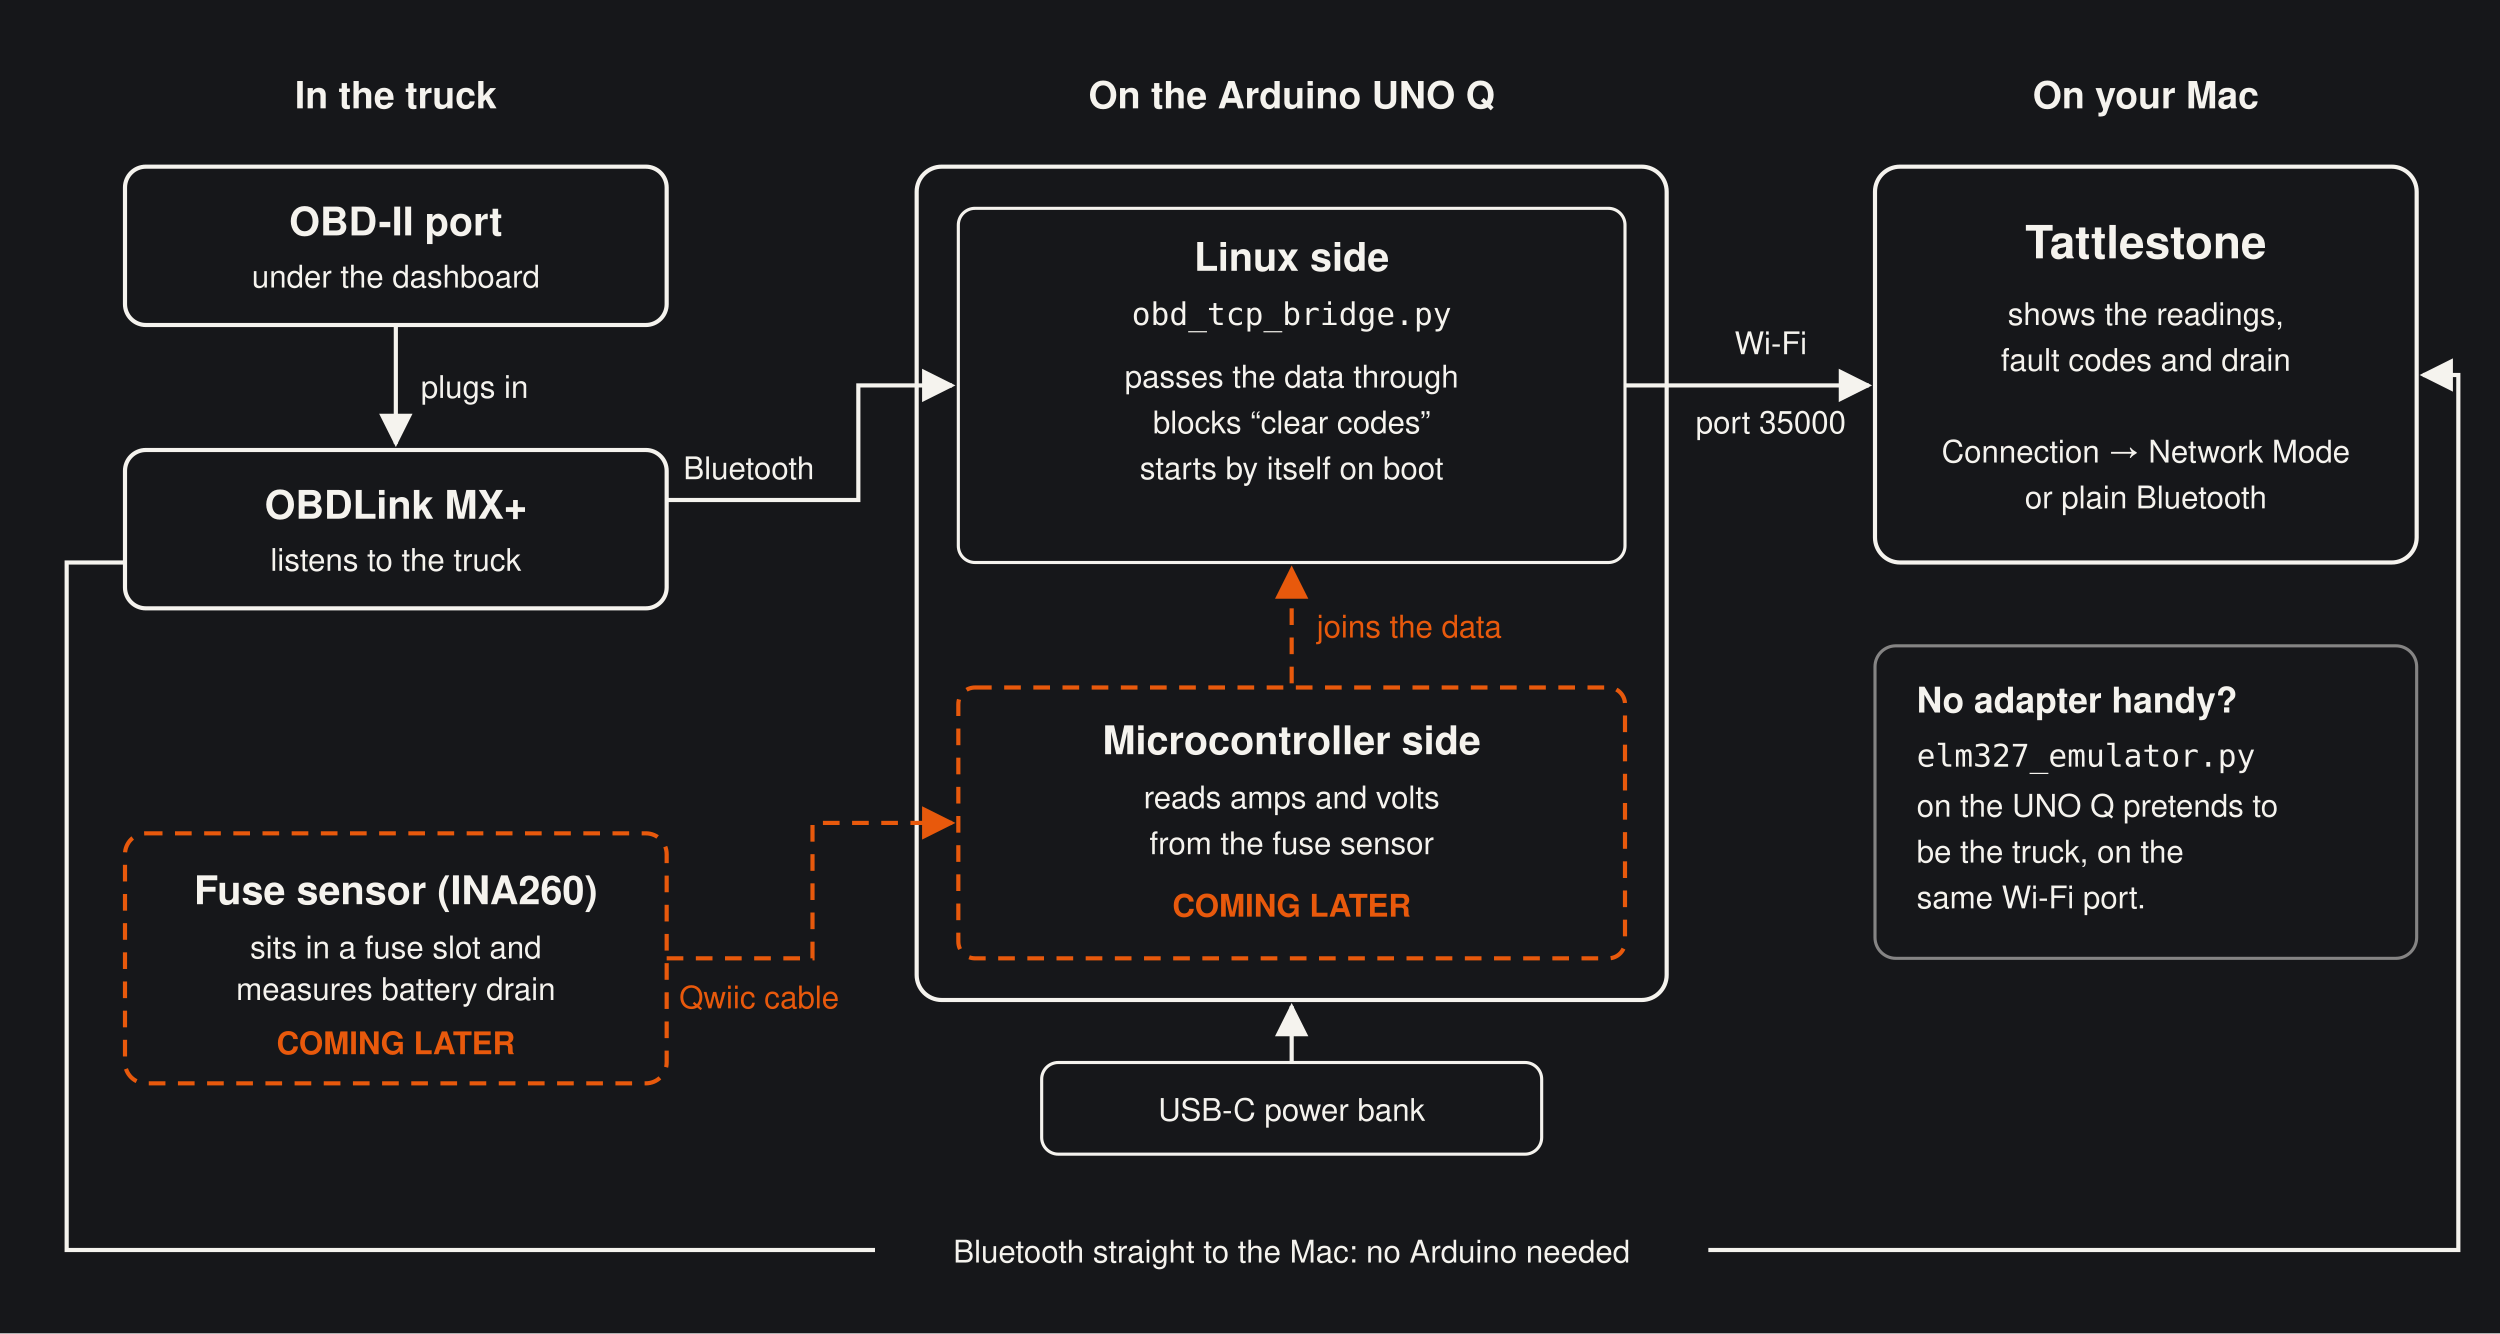
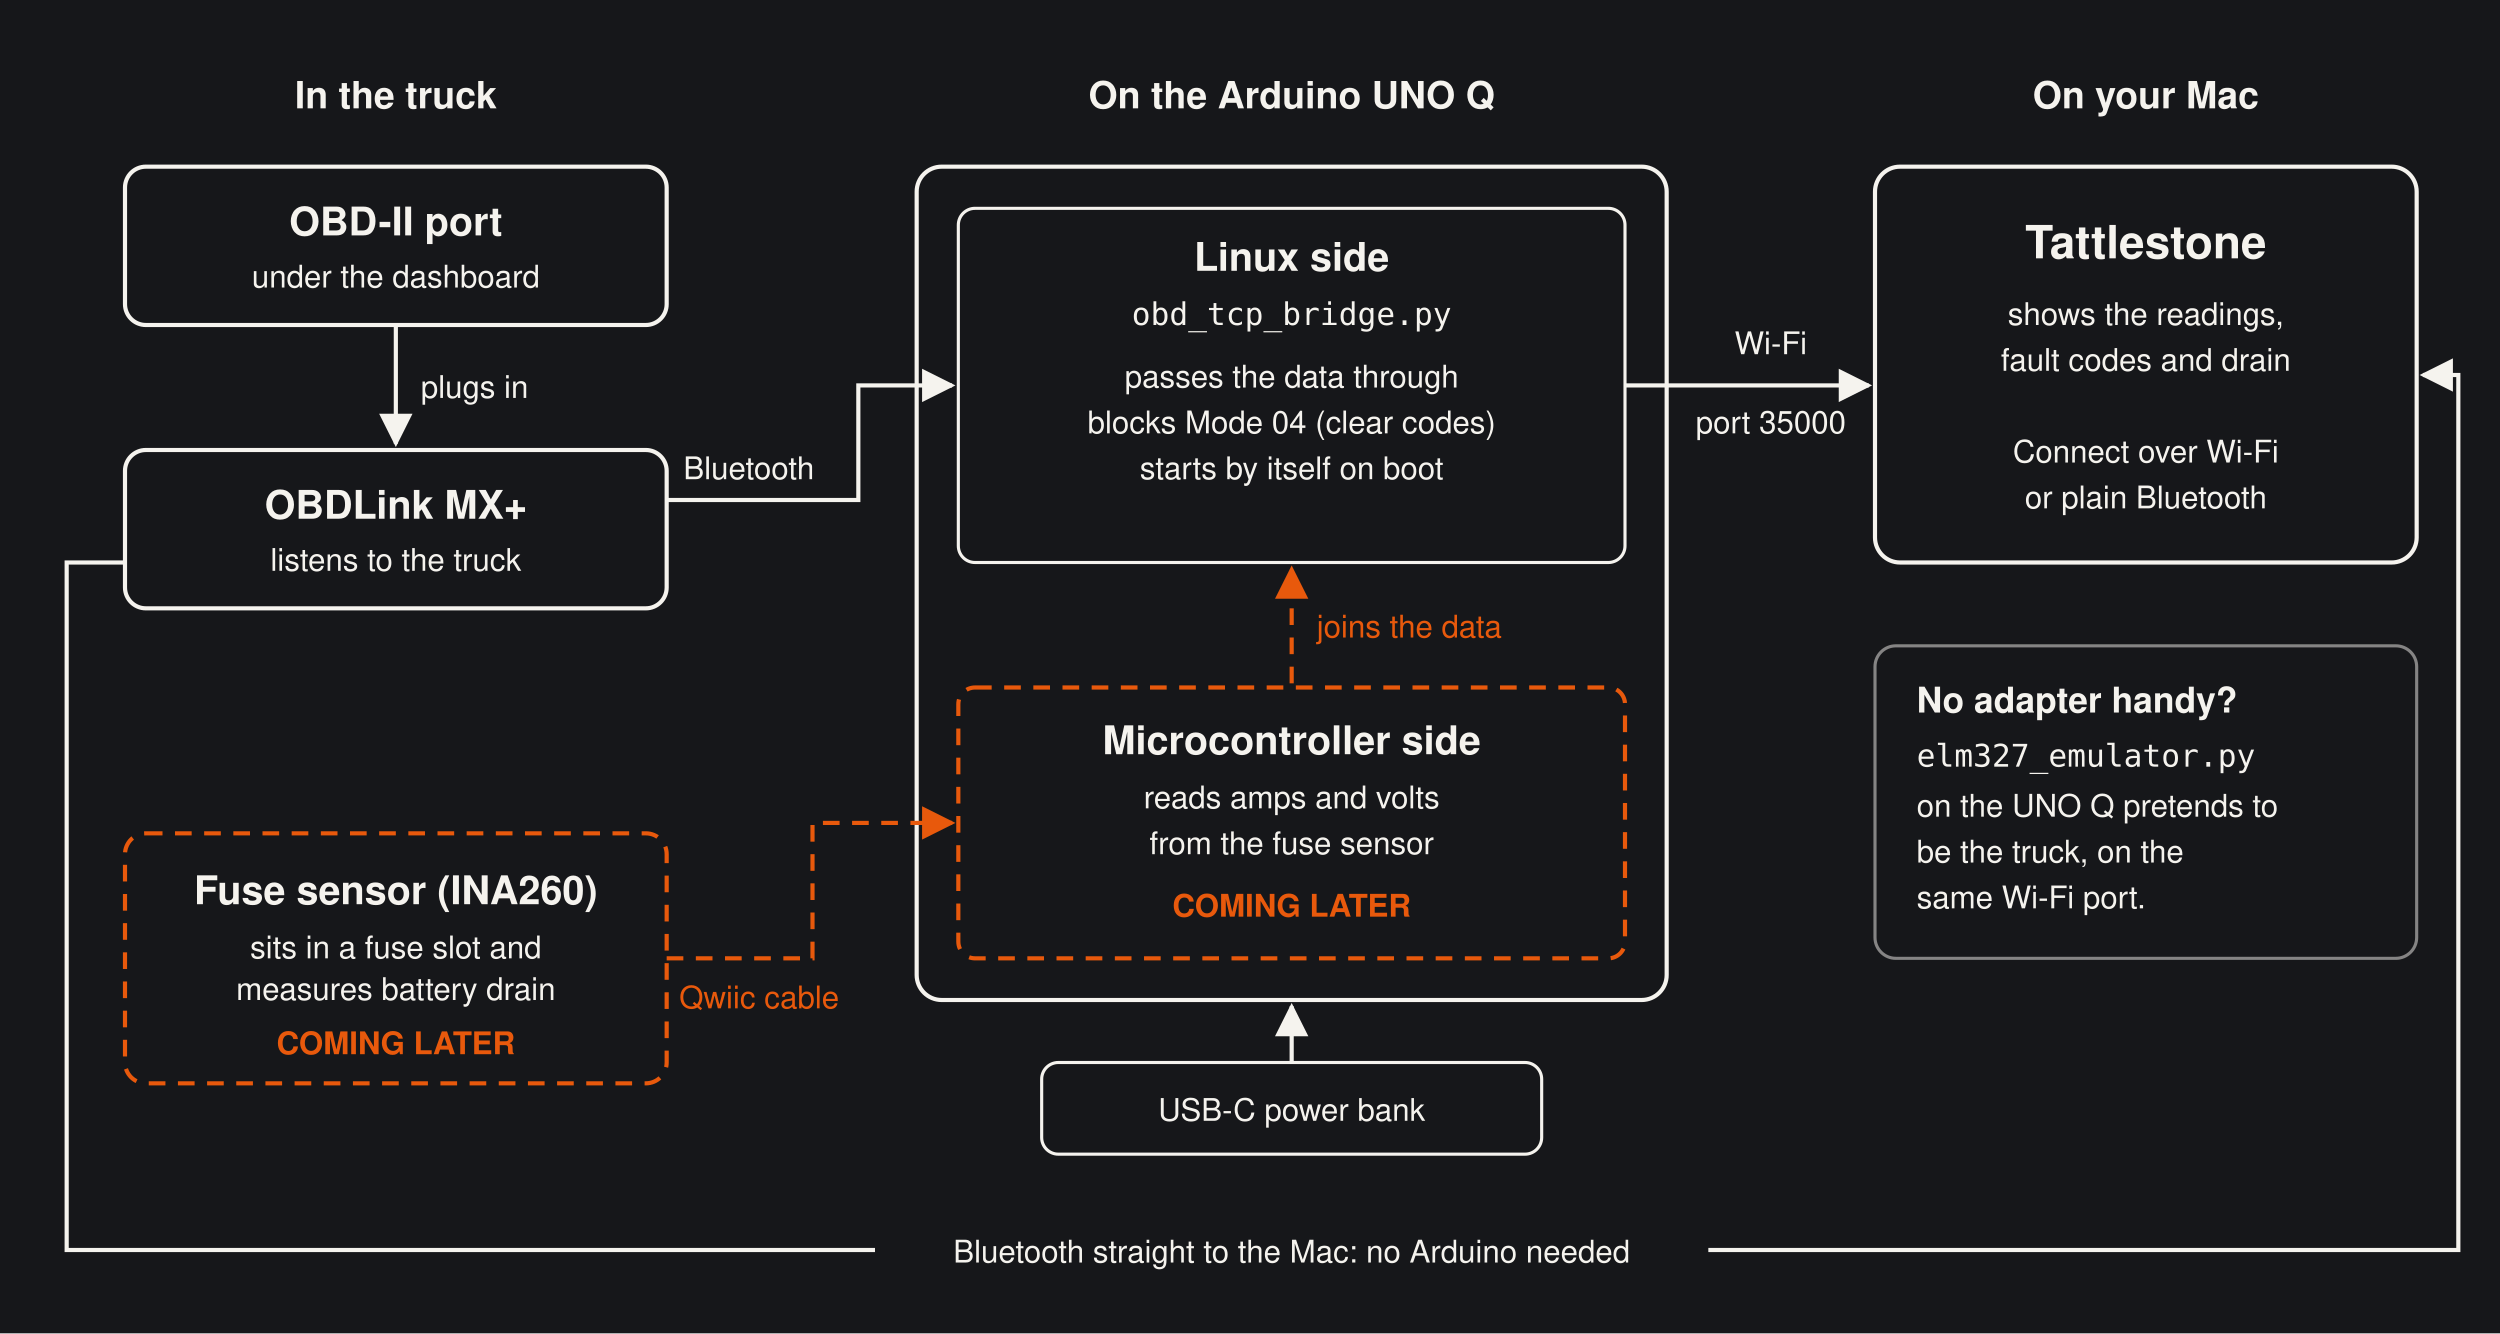
<svg xmlns="http://www.w3.org/2000/svg" viewBox="0 0 1200 640" role="img" aria-label="How Tattlestone connects: the truck's OBD-II port, an OBDLink MX+ adapter, an Arduino UNO Q bridge over Wi-Fi, and the Mac app. A fuse sensor is planned.">
  <defs>
    <marker id="ink" viewBox="0 0 10 10" refX="9" refY="5" markerWidth="8" markerHeight="8" orient="auto-start-reverse">
      <path d="M0 0 L10 5 L0 10 Z" fill="#F5F3EE" />
    </marker>
    <marker id="signal" viewBox="0 0 10 10" refX="9" refY="5" markerWidth="8" markerHeight="8" orient="auto-start-reverse">
      <path d="M0 0 L10 5 L0 10 Z" fill="#E8590C" />
    </marker>
  </defs>
  <rect x="0" y="0" width="1200" height="640" fill="#16171A" />
  <g font-family="-apple-system, 'Helvetica Neue', Helvetica, Arial, sans-serif" fill="#F5F3EE">
    <g font-size="18" font-weight="700">
      <text x="190" y="52" text-anchor="middle">In the truck</text>
      <text x="620" y="52" text-anchor="middle">On the Arduino UNO Q</text>
      <text x="1030" y="52" text-anchor="middle">On your Mac</text>
    </g>
    <rect x="60" y="80" width="260" height="76" rx="10" fill="none" stroke="#F5F3EE" stroke-width="2" />
    <text x="190" y="113" text-anchor="middle" font-size="19" font-weight="700">OBD-II port</text>
    <text x="190" y="138" text-anchor="middle" font-size="15">under the dashboard</text>
    <rect x="60" y="216" width="260" height="76" rx="10" fill="none" stroke="#F5F3EE" stroke-width="2" />
    <text x="190" y="249" text-anchor="middle" font-size="19" font-weight="700">OBDLink MX+</text>
    <text x="190" y="274" text-anchor="middle" font-size="15">listens to the truck</text>
    <line x1="190" y1="156" x2="190" y2="213" stroke="#F5F3EE" stroke-width="2" marker-end="url(#ink)" />
    <text x="202" y="191" font-size="15">plugs in</text>
    <rect x="60" y="400" width="260" height="120" rx="10" fill="none" stroke="#E8590C" stroke-width="2" stroke-dasharray="8 6" />
    <text x="190" y="434" text-anchor="middle" font-size="19" font-weight="700">Fuse sensor (INA260)</text>
    <text x="190" y="460" text-anchor="middle" font-size="15">sits in a fuse slot and</text>
    <text x="190" y="480" text-anchor="middle" font-size="15">measures battery drain</text>
    <text x="190" y="506" text-anchor="middle" font-size="15" font-weight="700" fill="#E8590C">COMING LATER</text>
    <rect x="440" y="80" width="360" height="400" rx="12" fill="none" stroke="#F5F3EE" stroke-width="2" />
    <rect x="460" y="100" width="320" height="170" rx="8" fill="none" stroke="#F5F3EE" stroke-width="1.5" />
    <text x="620" y="130" text-anchor="middle" font-size="19" font-weight="700">Linux side</text>
    <text x="620" y="156" text-anchor="middle" font-size="15" font-family="ui-monospace, Menlo, monospace">obd_tcp_bridge.py</text>
    <text x="620" y="186" text-anchor="middle" font-size="15">passes the data through</text>
-     <text x="620" y="208" text-anchor="middle" font-size="15">blocks “clear codes”</text>
+     <text x="620" y="208" text-anchor="middle" font-size="15">blocks Mode 04 (clear codes)</text>
    <text x="620" y="230" text-anchor="middle" font-size="15">starts by itself on boot</text>
    <rect x="460" y="330" width="320" height="130" rx="8" fill="none" stroke="#E8590C" stroke-width="2" stroke-dasharray="8 6" />
    <text x="620" y="362" text-anchor="middle" font-size="19" font-weight="700">Microcontroller side</text>
    <text x="620" y="388" text-anchor="middle" font-size="15">reads amps and volts</text>
    <text x="620" y="410" text-anchor="middle" font-size="15">from the fuse sensor</text>
    <text x="620" y="440" text-anchor="middle" font-size="15" font-weight="700" fill="#E8590C">COMING LATER</text>
    <line x1="620" y1="328" x2="620" y2="273" stroke="#E8590C" stroke-width="2" stroke-dasharray="8 6" marker-end="url(#signal)" />
    <text x="632" y="306" font-size="15" fill="#E8590C">joins the data</text>
    <rect x="500" y="510" width="240" height="44" rx="8" fill="none" stroke="#F5F3EE" stroke-width="1.5" />
    <text x="620" y="538" text-anchor="middle" font-size="15">USB-C power bank</text>
    <line x1="620" y1="510" x2="620" y2="483" stroke="#F5F3EE" stroke-width="2" marker-end="url(#ink)" />
    <path d="M320 240 L 412 240 L 412 185 L 457 185" fill="none" stroke="#F5F3EE" stroke-width="2" marker-end="url(#ink)" />
    <text x="328" y="230" font-size="15">Bluetooth</text>
    <path d="M320 460 L 390 460 L 390 395 L 457 395" fill="none" stroke="#E8590C" stroke-width="2" stroke-dasharray="8 6" marker-end="url(#signal)" />
    <text x="326" y="484" font-size="15" fill="#E8590C">Qwiic cable</text>
    <rect x="900" y="80" width="260" height="190" rx="12" fill="none" stroke="#F5F3EE" stroke-width="2" />
    <text x="1030" y="124" text-anchor="middle" font-size="22" font-weight="700">Tattlestone</text>
    <text x="1030" y="156" text-anchor="middle" font-size="15">shows the readings,</text>
    <text x="1030" y="178" text-anchor="middle" font-size="15">fault codes and drain</text>
-     <text x="1030" y="222" text-anchor="middle" font-size="15">Connection → Network Mode</text>
+     <text x="1030" y="222" text-anchor="middle" font-size="15">Connect over Wi-Fi</text>
    <text x="1030" y="244" text-anchor="middle" font-size="15">or plain Bluetooth</text>
    <path d="M780 185 L 897 185" fill="none" stroke="#F5F3EE" stroke-width="2" marker-end="url(#ink)" />
    <text x="850" y="170" text-anchor="middle" font-size="15">Wi-Fi</text>
    <text x="850" y="208" text-anchor="middle" font-size="15">port 35000</text>
    <rect x="900" y="310" width="260" height="150" rx="10" fill="none" stroke="#F5F3EE" stroke-width="1.5" stroke-opacity="0.5" />
    <text x="920" y="342" font-size="17" font-weight="700">No adapter handy?</text>
    <text x="920" y="368" font-size="15" font-family="ui-monospace, Menlo, monospace">elm327_emulator.py</text>
    <text x="920" y="392" font-size="15">on the UNO Q pretends to</text>
    <text x="920" y="414" font-size="15">be the truck, on the</text>
    <text x="920" y="436" font-size="15">same Wi-Fi port.</text>
    <path d="M60 270 L 32 270 L 32 600 L 1180 600 L 1180 180 L 1163 180" fill="none" stroke="#F5F3EE" stroke-width="2" marker-end="url(#ink)" />
    <rect x="420" y="588" width="400" height="24" fill="#16171A" />
    <text x="620" y="606" text-anchor="middle" font-size="15">Bluetooth straight to the Mac: no Arduino needed</text>
  </g>
</svg>
